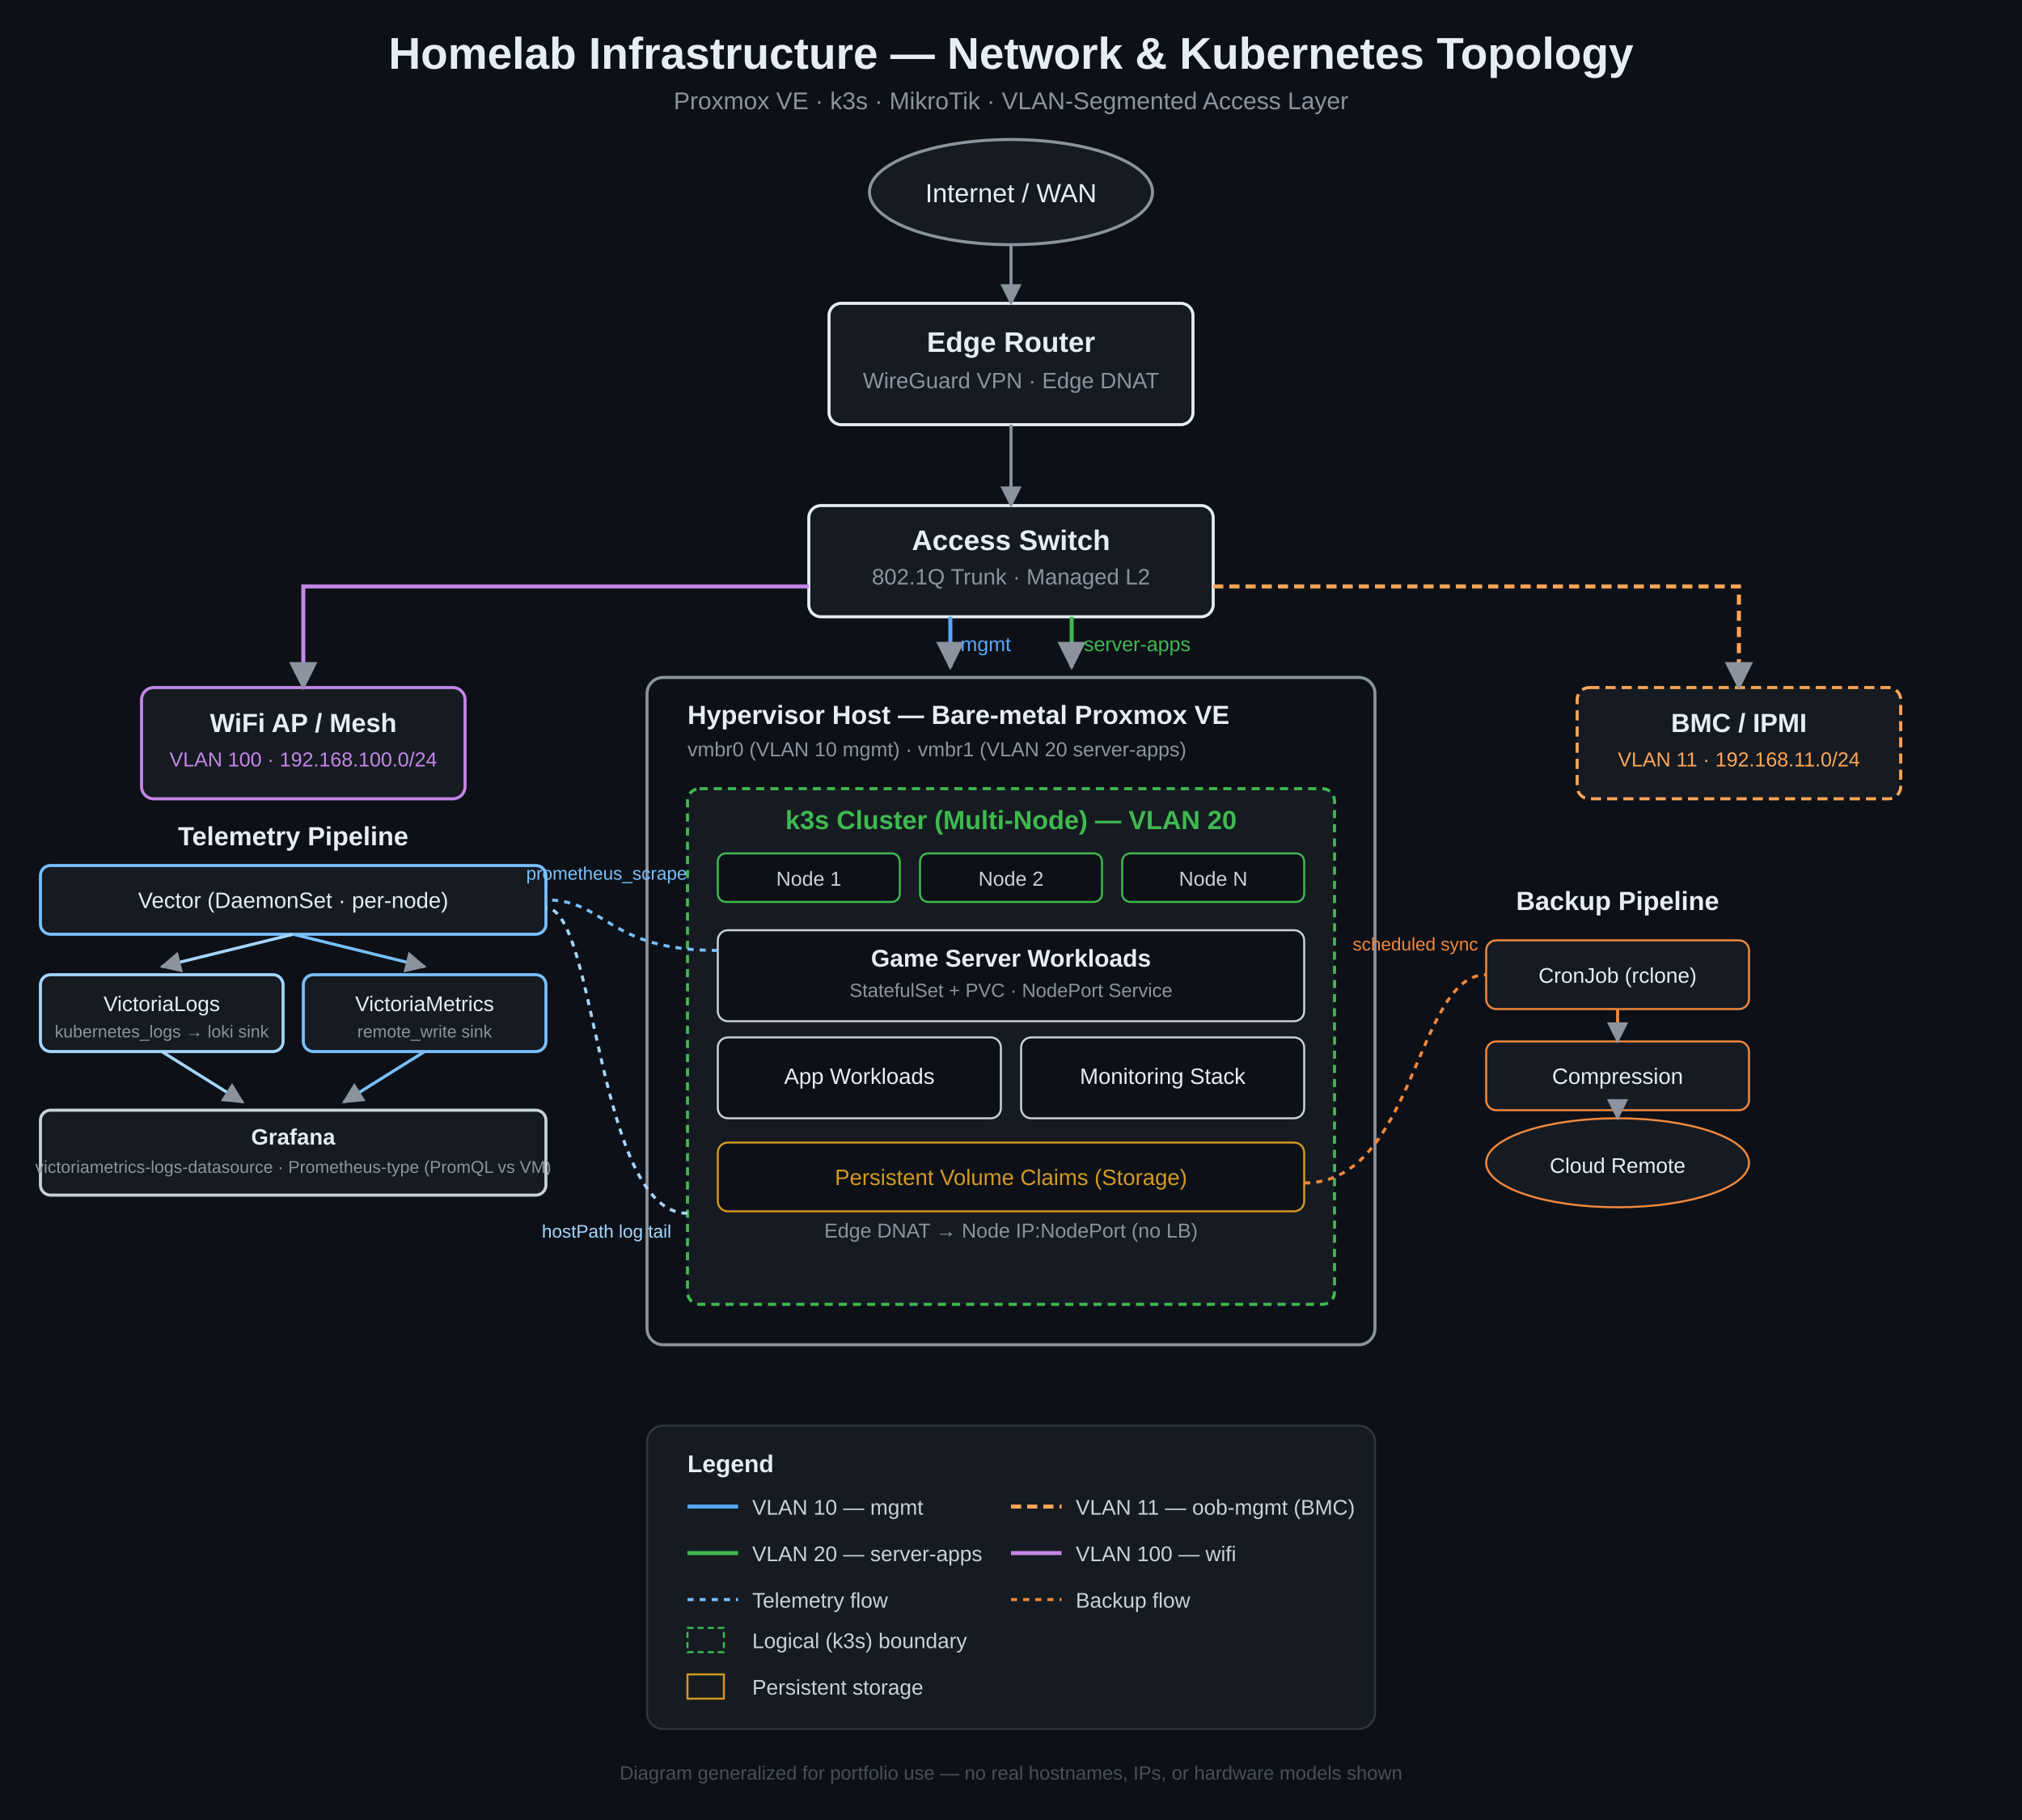
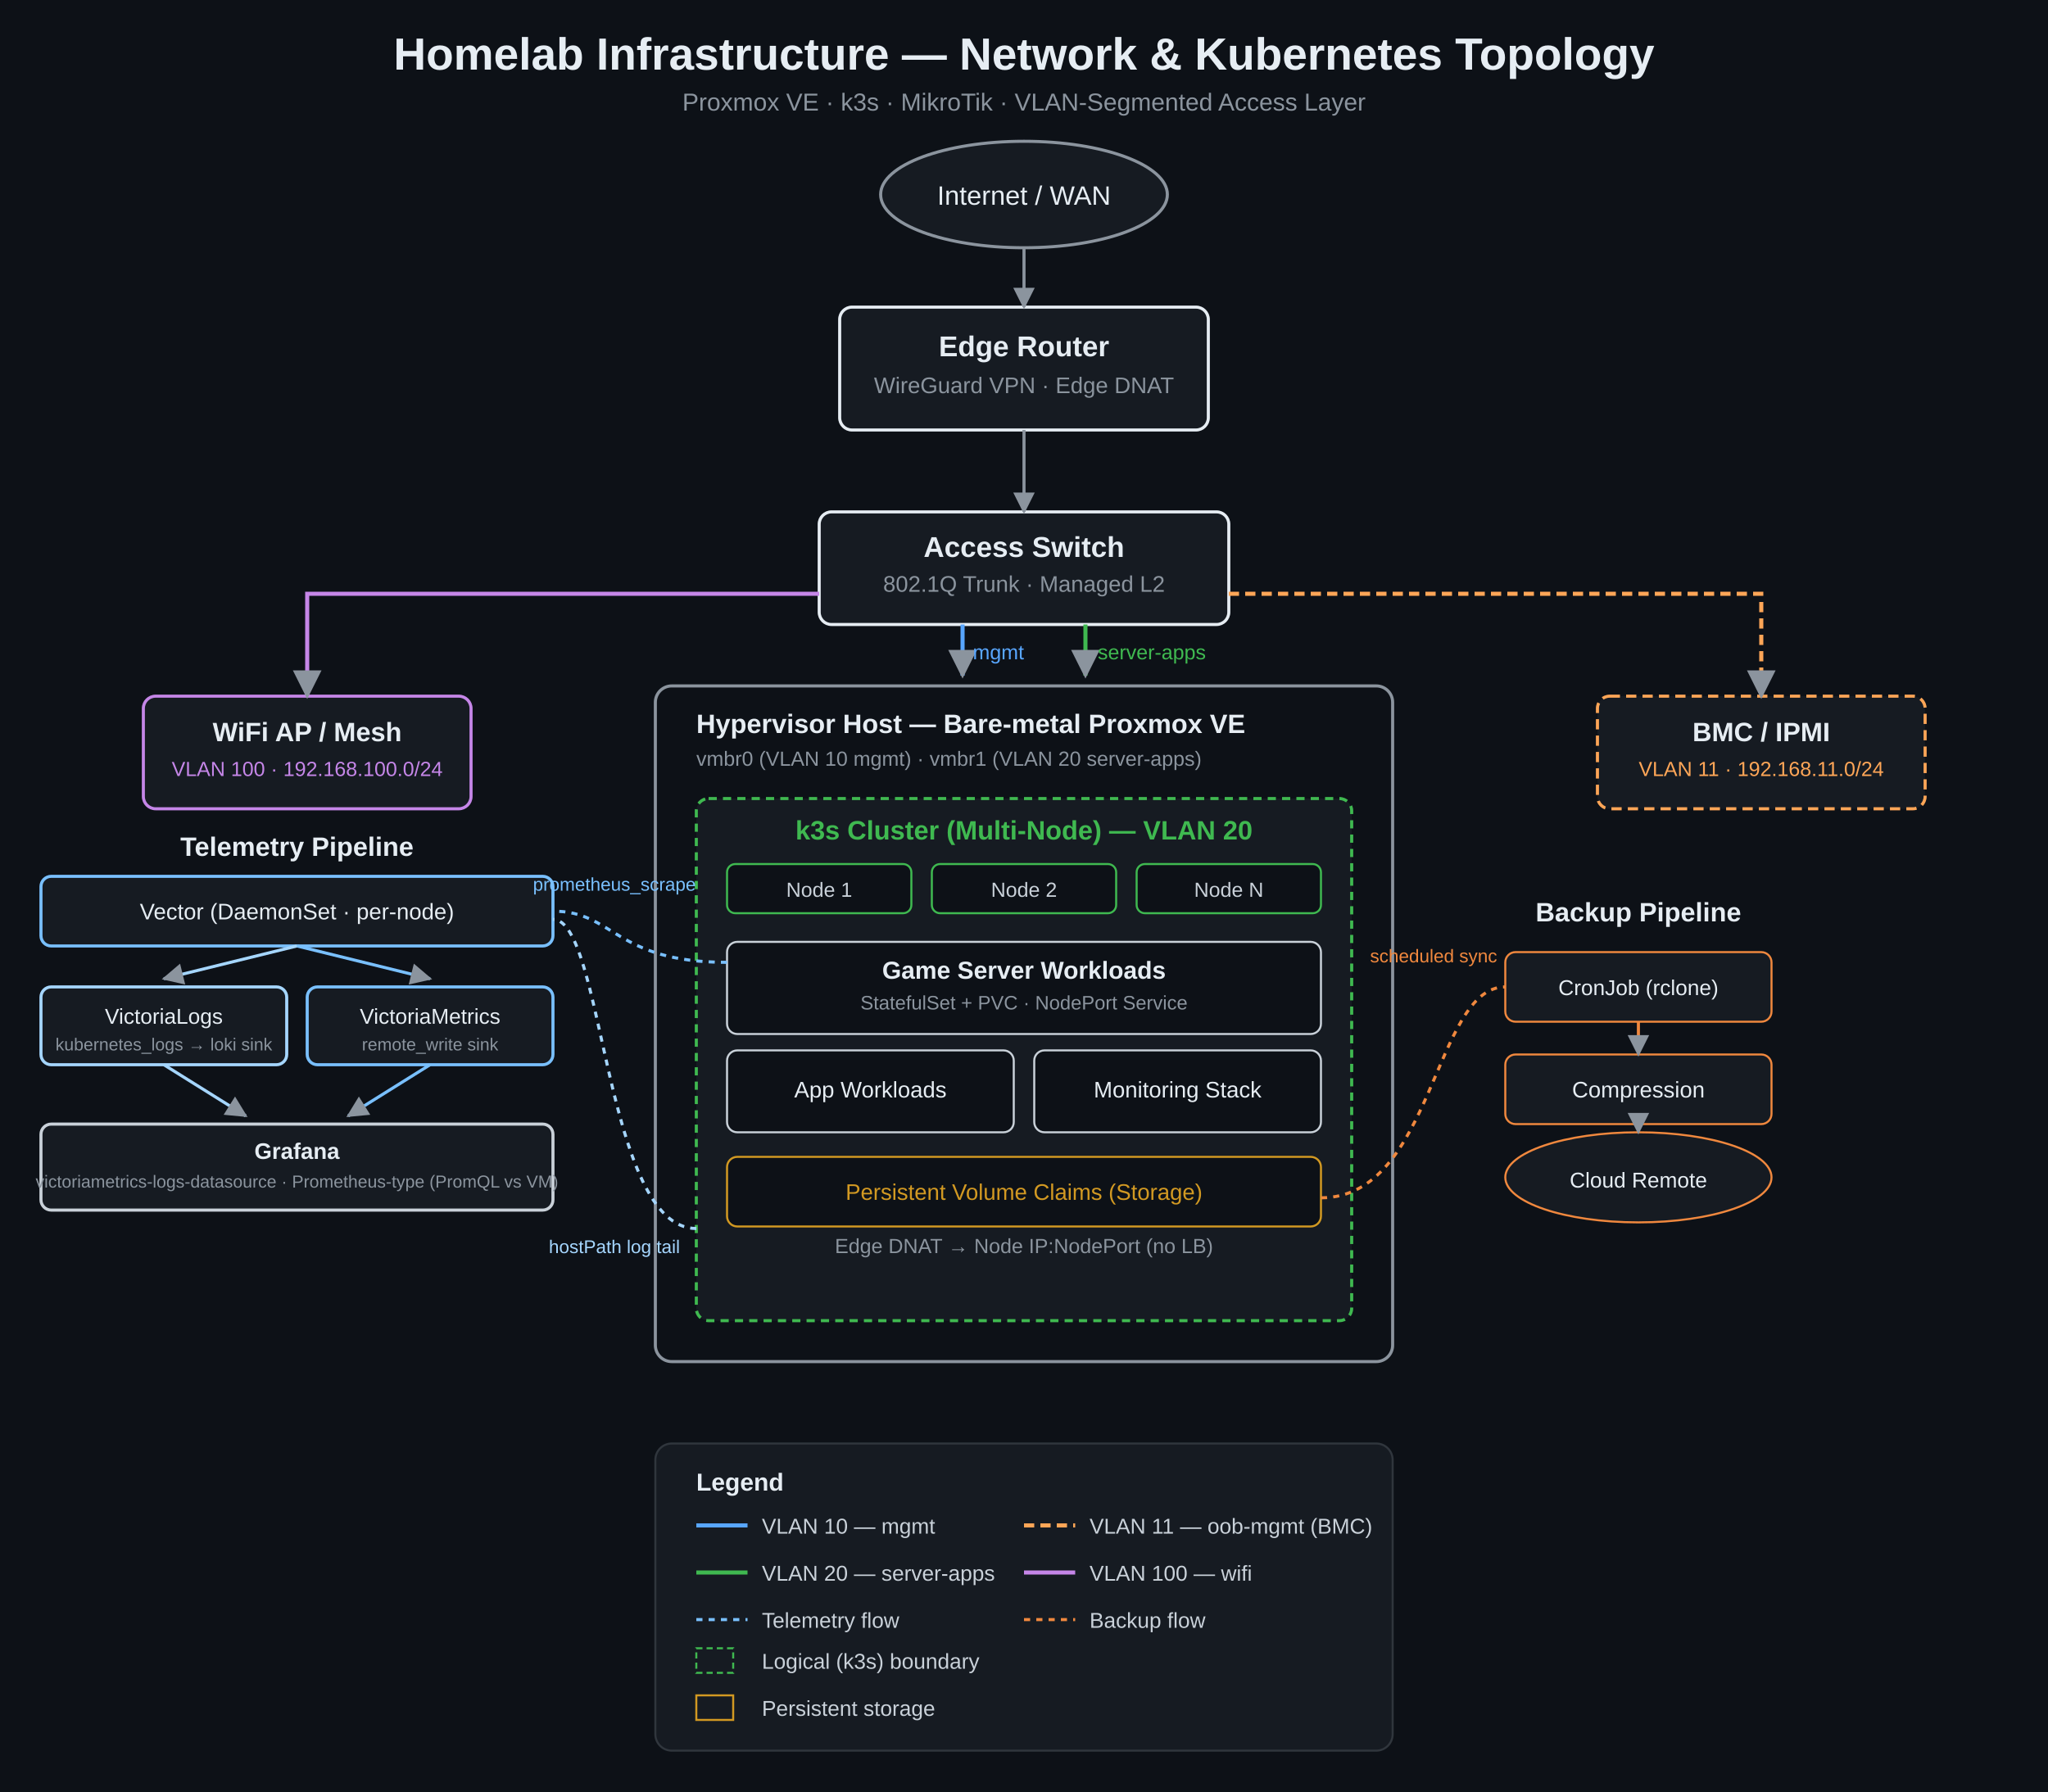
- <svg xmlns="http://www.w3.org/2000/svg" viewBox="0 0 1000 900" font-family="'Segoe UI', Arial, sans-serif">
+ <svg xmlns="http://www.w3.org/2000/svg" viewBox="0 0 1000 875" font-family="'Segoe UI', Arial, sans-serif">
  <defs>
    <marker id="arrow" viewBox="0 0 10 10" refX="9" refY="5" markerWidth="7" markerHeight="7" orient="auto-start-reverse">
      <path d="M0,0 L10,5 L0,10 z" fill="#8b949e" />
    </marker>
    <marker id="arrowGreen" viewBox="0 0 10 10" refX="9" refY="5" markerWidth="7" markerHeight="7" orient="auto-start-reverse">
      <path d="M0,0 L10,5 L0,10 z" fill="#3fb950" />
    </marker>
  </defs>
  <rect x="0" y="0" width="1000" height="900" fill="#0d1117" />
  <text x="500" y="34" fill="#e6edf3" font-size="22" font-weight="600" text-anchor="middle">Homelab Infrastructure — Network &amp; Kubernetes Topology</text>
  <text x="500" y="54" fill="#8b949e" font-size="12" text-anchor="middle">Proxmox VE · k3s · MikroTik · VLAN-Segmented Access Layer</text>
  <ellipse cx="500" cy="95" rx="70" ry="26" fill="#161b22" stroke="#8b949e" stroke-width="1.5" />
  <text x="500" y="100" fill="#e6edf3" font-size="13" text-anchor="middle">Internet / WAN</text>
  <rect x="410" y="150" width="180" height="60" rx="6" fill="#161b22" stroke="#e6edf3" stroke-width="1.5" />
  <text x="500" y="174" fill="#e6edf3" font-size="14" font-weight="600" text-anchor="middle">Edge Router</text>
  <text x="500" y="192" fill="#8b949e" font-size="11" text-anchor="middle">WireGuard VPN · Edge DNAT</text>
  <line x1="500" y1="121" x2="500" y2="150" stroke="#8b949e" stroke-width="1.5" marker-end="url(#arrow)" />
  <rect x="400" y="250" width="200" height="55" rx="6" fill="#161b22" stroke="#e6edf3" stroke-width="1.5" />
  <text x="500" y="272" fill="#e6edf3" font-size="14" font-weight="600" text-anchor="middle">Access Switch</text>
  <text x="500" y="289" fill="#8b949e" font-size="11" text-anchor="middle">802.1Q Trunk · Managed L2</text>
  <line x1="500" y1="210" x2="500" y2="250" stroke="#8b949e" stroke-width="1.5" marker-end="url(#arrow)" />
  <rect x="70" y="340" width="160" height="55" rx="6" fill="#161b22" stroke="#c586e8" stroke-width="1.5" />
  <text x="150" y="362" fill="#e6edf3" font-size="13" font-weight="600" text-anchor="middle">WiFi AP / Mesh</text>
  <text x="150" y="379" fill="#c586e8" font-size="10" text-anchor="middle">VLAN 100 · 192.168.100.0/24</text>
  <path d="M400,290 L150,290 L150,340" fill="none" stroke="#c586e8" stroke-width="2" marker-end="url(#arrow)" />
  <rect x="780" y="340" width="160" height="55" rx="6" fill="#161b22" stroke="#ffa657" stroke-width="1.5" stroke-dasharray="5,3" />
  <text x="860" y="362" fill="#e6edf3" font-size="13" font-weight="600" text-anchor="middle">BMC / IPMI</text>
  <text x="860" y="379" fill="#ffa657" font-size="10" text-anchor="middle">VLAN 11 · 192.168.11.0/24</text>
  <path d="M600,290 L860,290 L860,340" fill="none" stroke="#ffa657" stroke-width="2" stroke-dasharray="5,3" marker-end="url(#arrow)" />
  <path d="M470,305 L470,330" fill="none" stroke="#58a6ff" stroke-width="2" marker-end="url(#arrow)" />
  <text x="475" y="322" fill="#58a6ff" font-size="10">mgmt</text>
  <path d="M530,305 L530,330" fill="none" stroke="#3fb950" stroke-width="2" marker-end="url(#arrow)" />
  <text x="536" y="322" fill="#3fb950" font-size="10">server-apps</text>
  <rect x="320" y="335" width="360" height="330" rx="8" fill="#0d1117" stroke="#8b949e" stroke-width="1.5" />
  <text x="340" y="358" fill="#e6edf3" font-size="13" font-weight="600">Hypervisor Host — Bare-metal Proxmox VE</text>
  <text x="340" y="374" fill="#8b949e" font-size="10">vmbr0 (VLAN 10 mgmt) · vmbr1 (VLAN 20 server-apps)</text>
  <rect x="340" y="390" width="320" height="255" rx="6" fill="#161b22" stroke="#3fb950" stroke-width="1.5" stroke-dasharray="4,3" />
  <text x="500" y="410" fill="#3fb950" font-size="13" font-weight="600" text-anchor="middle">k3s Cluster (Multi-Node) — VLAN 20</text>
  <rect x="355" y="422" width="90" height="24" rx="4" fill="#0d1117" stroke="#3fb950" stroke-width="1" />
  <text x="400" y="438" fill="#c9d1d9" font-size="10" text-anchor="middle">Node 1</text>
  <rect x="455" y="422" width="90" height="24" rx="4" fill="#0d1117" stroke="#3fb950" stroke-width="1" />
  <text x="500" y="438" fill="#c9d1d9" font-size="10" text-anchor="middle">Node 2</text>
  <rect x="555" y="422" width="90" height="24" rx="4" fill="#0d1117" stroke="#3fb950" stroke-width="1" />
  <text x="600" y="438" fill="#c9d1d9" font-size="10" text-anchor="middle">Node N</text>
  <rect x="355" y="460" width="290" height="45" rx="5" fill="#0d1117" stroke="#c9d1d9" stroke-width="1" />
  <text x="500" y="478" fill="#e6edf3" font-size="12" font-weight="600" text-anchor="middle">Game Server Workloads</text>
  <text x="500" y="493" fill="#8b949e" font-size="9.5" text-anchor="middle">StatefulSet + PVC · NodePort Service</text>
  <rect x="355" y="513" width="140" height="40" rx="5" fill="#0d1117" stroke="#c9d1d9" stroke-width="1" />
  <text x="425" y="536" fill="#e6edf3" font-size="11" text-anchor="middle">App Workloads</text>
  <rect x="505" y="513" width="140" height="40" rx="5" fill="#0d1117" stroke="#c9d1d9" stroke-width="1" />
  <text x="575" y="536" fill="#e6edf3" font-size="11" text-anchor="middle">Monitoring Stack</text>
  <rect x="355" y="565" width="290" height="34" rx="5" fill="#0d1117" stroke="#d29922" stroke-width="1" />
  <text x="500" y="586" fill="#d29922" font-size="11" text-anchor="middle">Persistent Volume Claims (Storage)</text>
  <text x="500" y="612" fill="#8b949e" font-size="10" text-anchor="middle">Edge DNAT → Node IP:NodePort (no LB)</text>
  <text x="145" y="418" fill="#e6edf3" font-size="13" font-weight="600" text-anchor="middle">Telemetry Pipeline</text>
  <rect x="20" y="428" width="250" height="34" rx="5" fill="#161b22" stroke="#79c0ff" stroke-width="1.5" />
  <text x="145" y="449" fill="#e6edf3" font-size="11" text-anchor="middle">Vector (DaemonSet · per-node)</text>
  <path d="M145,462 L80,478" fill="none" stroke="#a5d6ff" stroke-width="1.5" marker-end="url(#arrow)" />
  <path d="M145,462 L210,478" fill="none" stroke="#79c0ff" stroke-width="1.5" marker-end="url(#arrow)" />
  <rect x="20" y="482" width="120" height="38" rx="5" fill="#161b22" stroke="#a5d6ff" stroke-width="1.5" />
  <text x="80" y="500" fill="#e6edf3" font-size="10.5" text-anchor="middle">VictoriaLogs</text>
  <text x="80" y="513" fill="#8b949e" font-size="8.5" text-anchor="middle">kubernetes_logs → loki sink</text>
  <rect x="150" y="482" width="120" height="38" rx="5" fill="#161b22" stroke="#79c0ff" stroke-width="1.5" />
  <text x="210" y="500" fill="#e6edf3" font-size="10.5" text-anchor="middle">VictoriaMetrics</text>
  <text x="210" y="513" fill="#8b949e" font-size="8.5" text-anchor="middle">remote_write sink</text>
  <path d="M80,520 L120,545" fill="none" stroke="#a5d6ff" stroke-width="1.5" marker-end="url(#arrow)" />
  <path d="M210,520 L170,545" fill="none" stroke="#79c0ff" stroke-width="1.5" marker-end="url(#arrow)" />
  <rect x="20" y="549" width="250" height="42" rx="5" fill="#161b22" stroke="#c9d1d9" stroke-width="1.5" />
  <text x="145" y="566" fill="#e6edf3" font-size="11" font-weight="600" text-anchor="middle">Grafana</text>
  <text x="145" y="580" fill="#8b949e" font-size="8.5" text-anchor="middle">victoriametrics-logs-datasource · Prometheus-type (PromQL vs VM)</text>
  <path d="M355,470 C300,470 300,445 270,445" fill="none" stroke="#79c0ff" stroke-width="1.5" stroke-dasharray="3,3" />
  <text x="300" y="435" fill="#79c0ff" font-size="9" text-anchor="middle">prometheus_scrape</text>
  <path d="M340,600 C295,600 295,449 270,449" fill="none" stroke="#a5d6ff" stroke-width="1.5" stroke-dasharray="3,3" />
  <text x="300" y="612" fill="#a5d6ff" font-size="9" text-anchor="middle">hostPath log tail</text>
  <text x="800" y="450" fill="#e6edf3" font-size="13" font-weight="600" text-anchor="middle">Backup Pipeline</text>
  <rect x="735" y="465" width="130" height="34" rx="5" fill="#161b22" stroke="#f0883e" stroke-width="1" />
  <text x="800" y="486" fill="#e6edf3" font-size="10.5" text-anchor="middle">CronJob (rclone)</text>
  <rect x="735" y="515" width="130" height="34" rx="5" fill="#161b22" stroke="#f0883e" stroke-width="1" />
  <text x="800" y="536" fill="#e6edf3" font-size="11" text-anchor="middle">Compression</text>
  <path d="M800,499 L800,515" stroke="#f0883e" stroke-width="1.5" marker-end="url(#arrow)" />
  <ellipse cx="800" cy="575" rx="65" ry="22" fill="#161b22" stroke="#f0883e" stroke-width="1" />
  <text x="800" y="580" fill="#e6edf3" font-size="10.5" text-anchor="middle">Cloud Remote</text>
  <path d="M800,549 L800,553" stroke="#f0883e" stroke-width="1.5" marker-end="url(#arrow)" />
  <path d="M645,585 C700,585 700,482 735,482" fill="none" stroke="#f0883e" stroke-width="1.5" stroke-dasharray="3,3" />
  <text x="700" y="470" fill="#f0883e" font-size="9" text-anchor="middle">scheduled sync</text>
  <rect x="320" y="705" width="360" height="150" rx="8" fill="#161b22" stroke="#30363d" stroke-width="1" />
  <text x="340" y="728" fill="#e6edf3" font-size="12" font-weight="600">Legend</text>
  <line x1="340" y1="745" x2="365" y2="745" stroke="#58a6ff" stroke-width="2" />
  <text x="372" y="749" fill="#c9d1d9" font-size="10.5">VLAN 10 — mgmt</text>
  <line x1="500" y1="745" x2="525" y2="745" stroke="#ffa657" stroke-width="2" stroke-dasharray="5,3" />
  <text x="532" y="749" fill="#c9d1d9" font-size="10.5">VLAN 11 — oob-mgmt (BMC)</text>
  <line x1="340" y1="768" x2="365" y2="768" stroke="#3fb950" stroke-width="2" />
  <text x="372" y="772" fill="#c9d1d9" font-size="10.5">VLAN 20 — server-apps</text>
  <line x1="500" y1="768" x2="525" y2="768" stroke="#c586e8" stroke-width="2" />
  <text x="532" y="772" fill="#c9d1d9" font-size="10.5">VLAN 100 — wifi</text>
  <line x1="340" y1="791" x2="365" y2="791" stroke="#79c0ff" stroke-width="1.5" stroke-dasharray="3,3" />
  <text x="372" y="795" fill="#c9d1d9" font-size="10.5">Telemetry flow</text>
  <line x1="500" y1="791" x2="525" y2="791" stroke="#f0883e" stroke-width="1.5" stroke-dasharray="3,3" />
  <text x="532" y="795" fill="#c9d1d9" font-size="10.5">Backup flow</text>
  <rect x="340" y="805" width="18" height="12" fill="none" stroke="#3fb950" stroke-width="1" stroke-dasharray="3,2" />
  <text x="372" y="815" fill="#c9d1d9" font-size="10.5">Logical (k3s) boundary</text>
  <rect x="340" y="828" width="18" height="12" fill="none" stroke="#d29922" stroke-width="1" />
  <text x="372" y="838" fill="#c9d1d9" font-size="10.5">Persistent storage</text>
-   <text x="500" y="880" fill="#484f58" font-size="9.5" text-anchor="middle">Diagram generalized for portfolio use — no real hostnames, IPs, or hardware models shown</text>
</svg>
